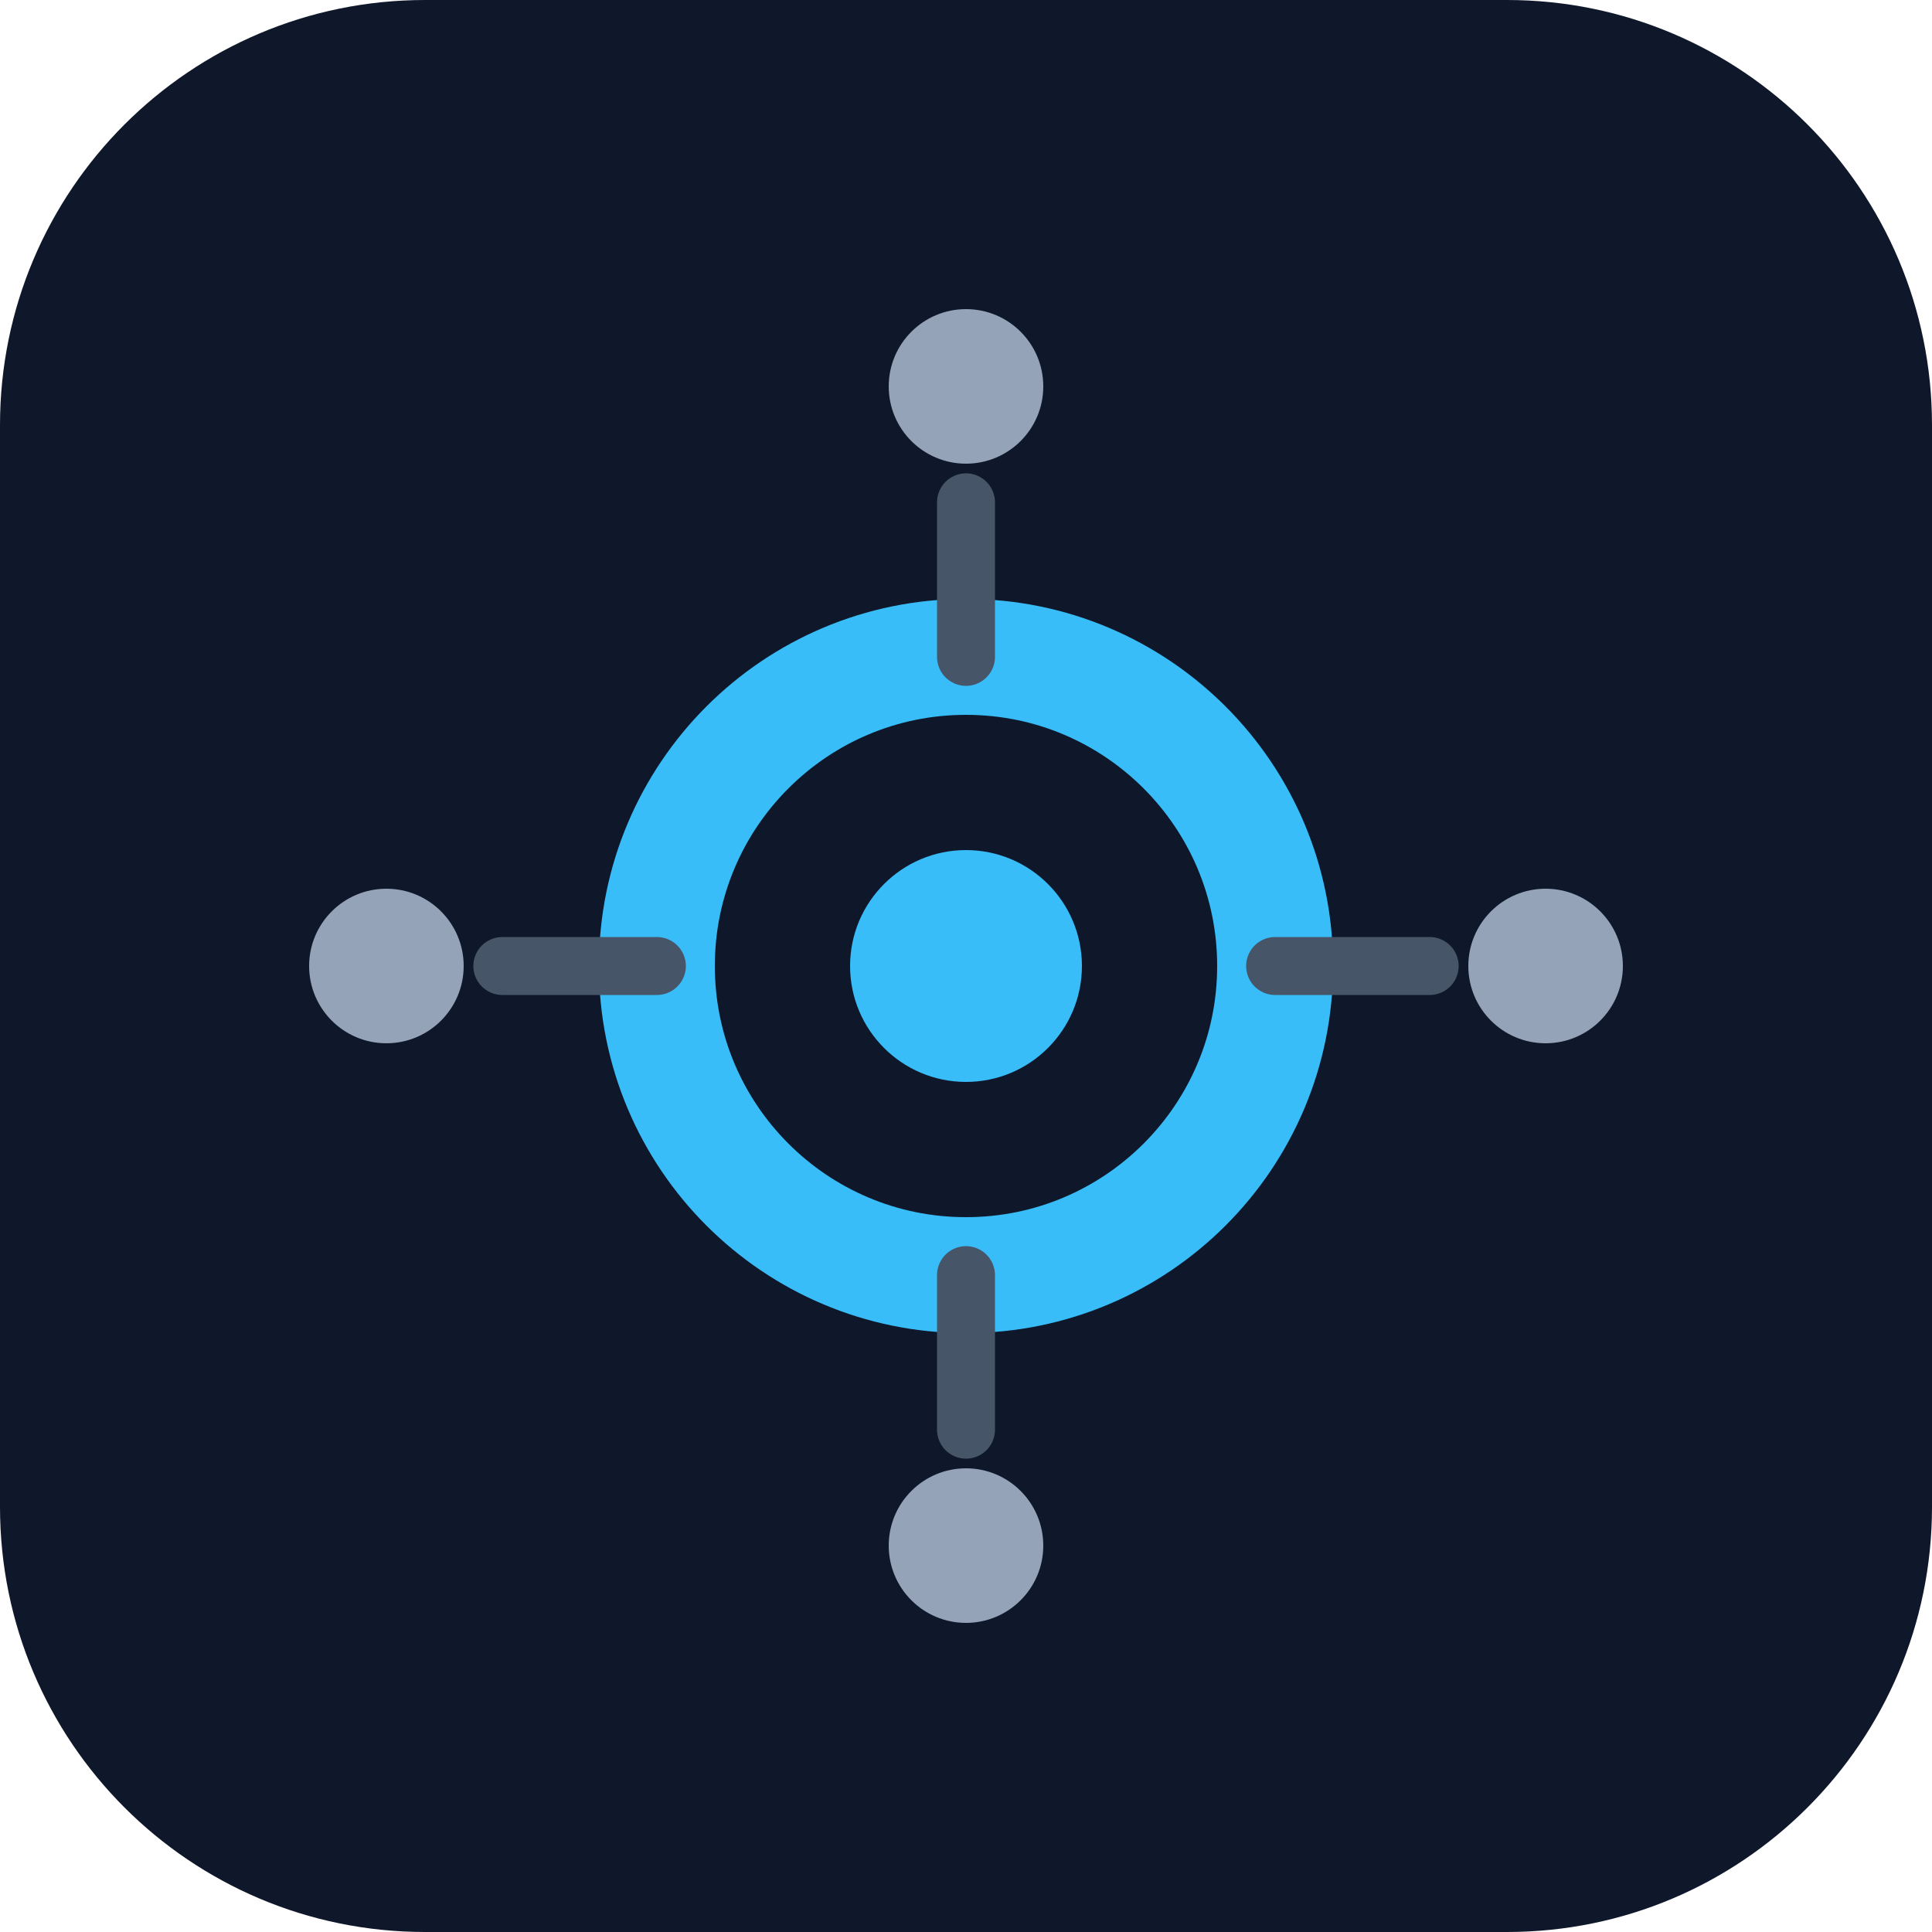
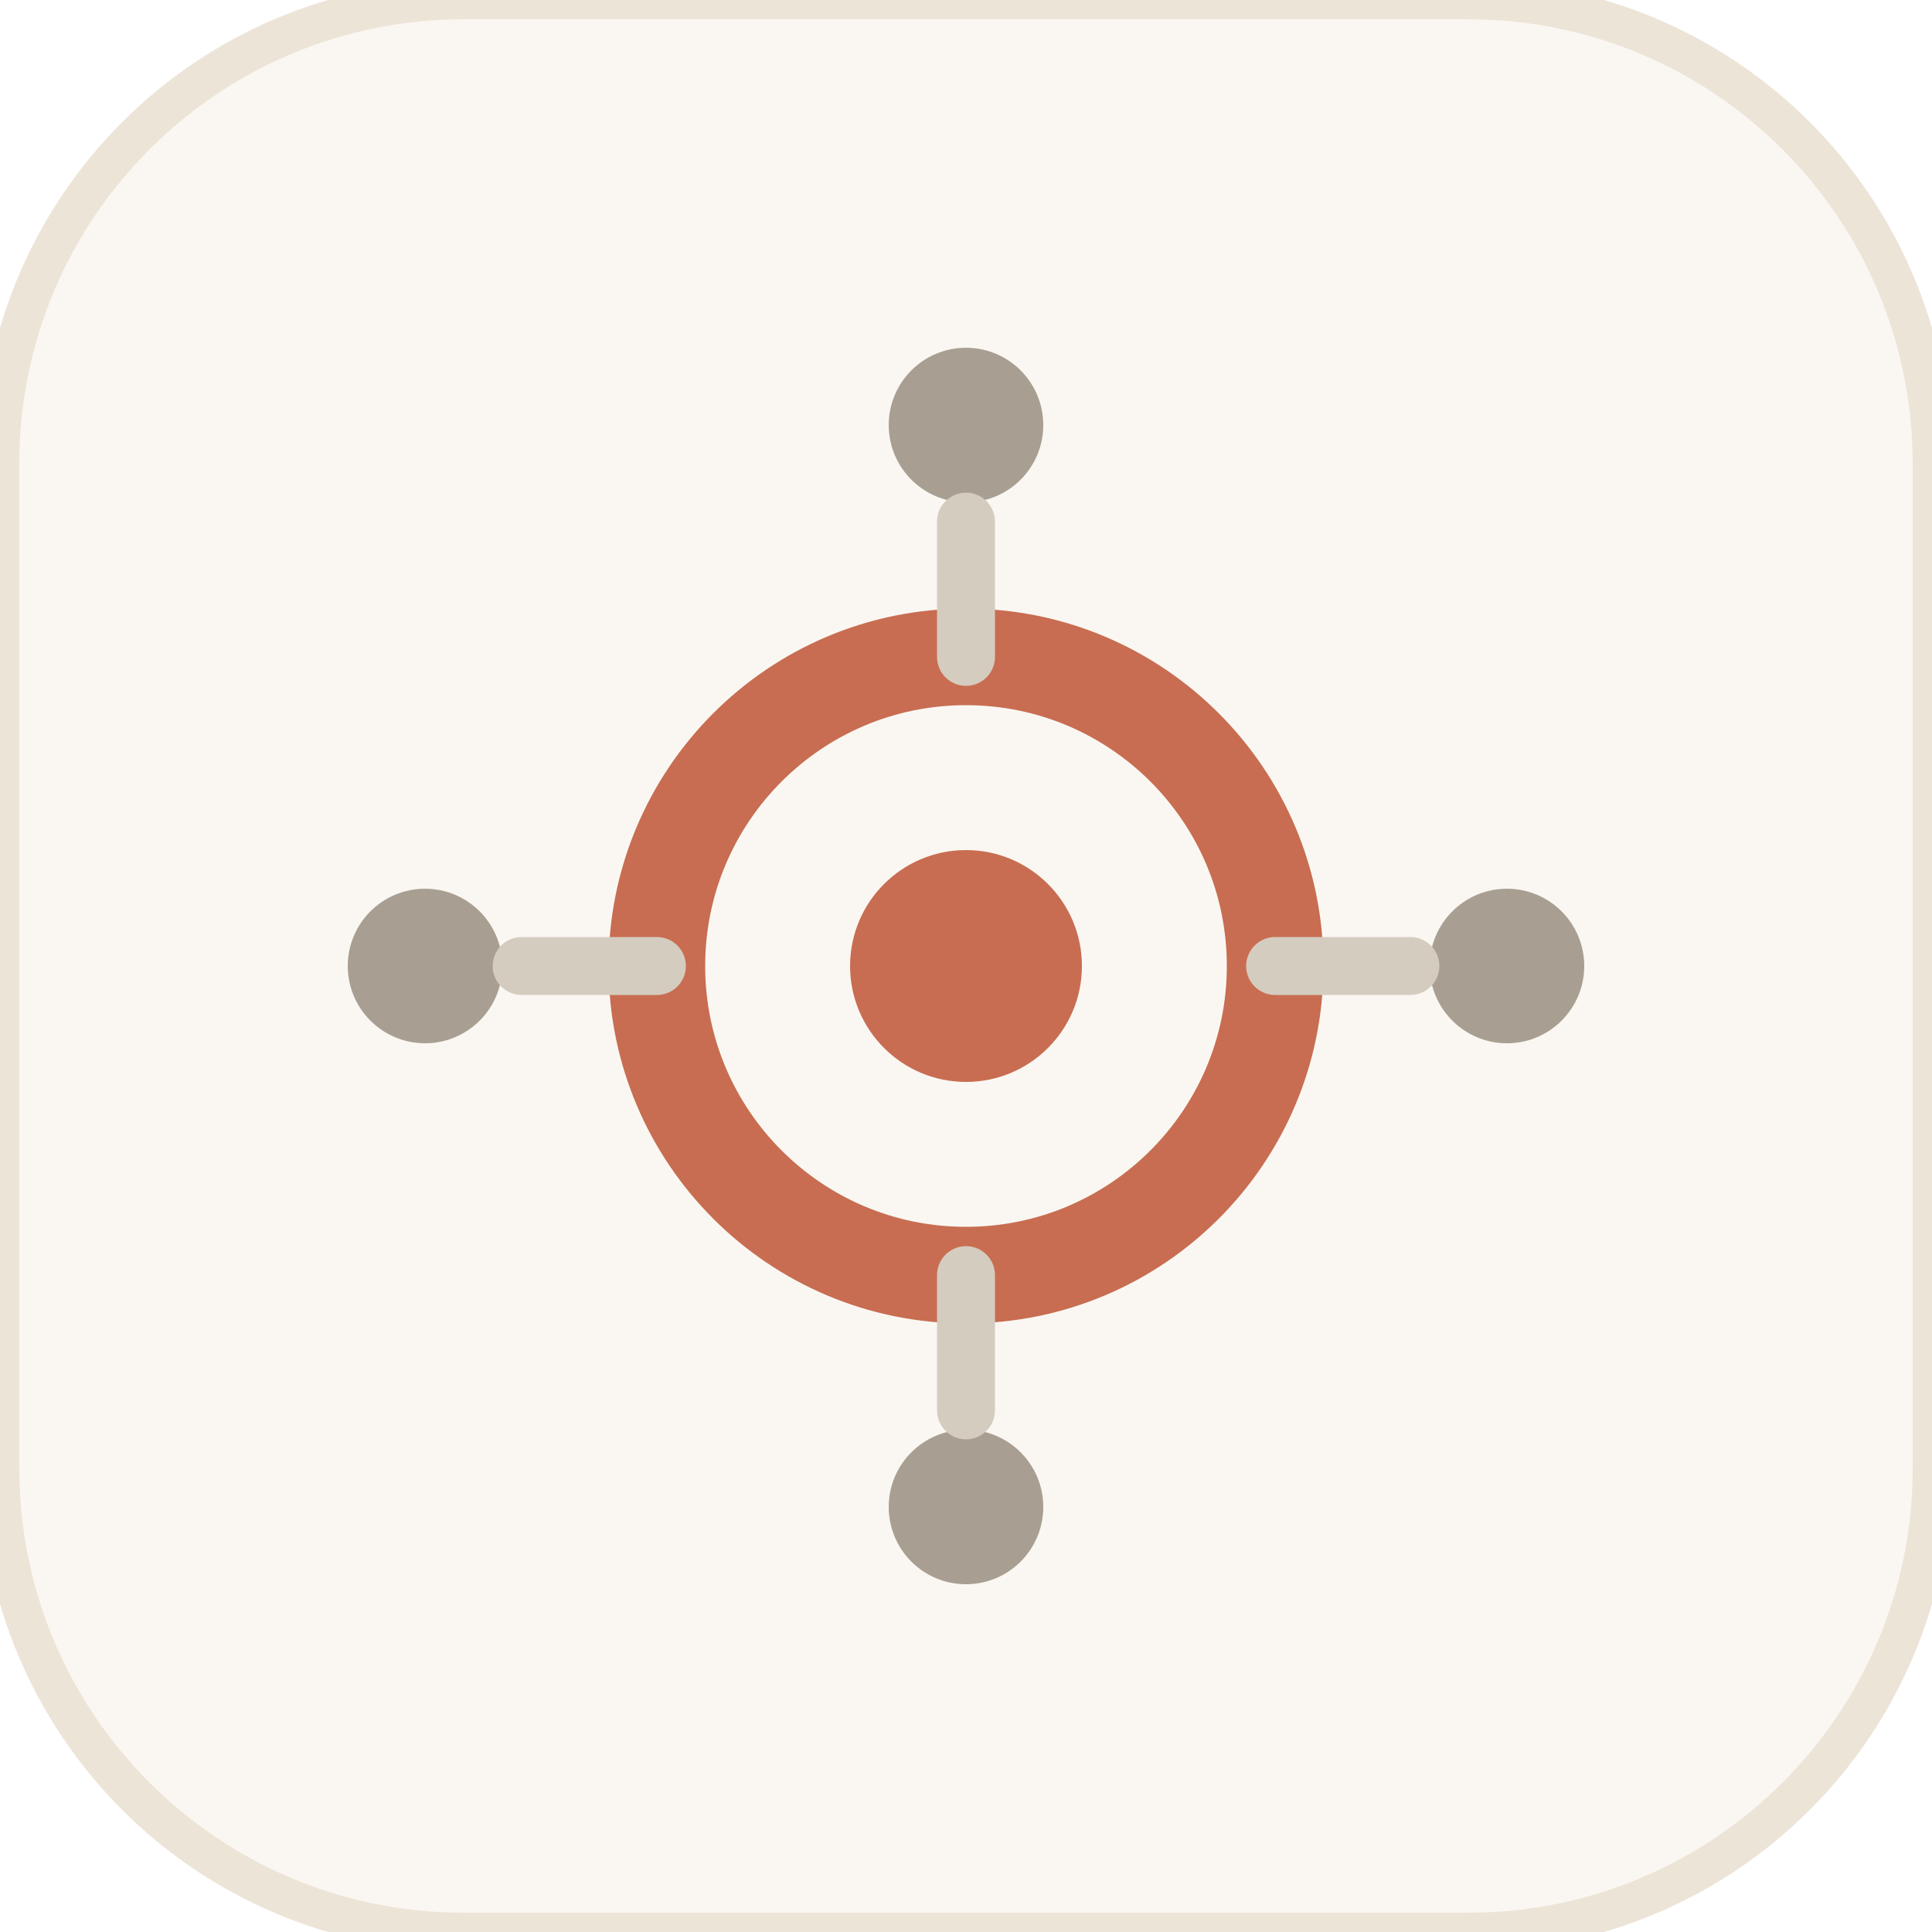
<svg xmlns="http://www.w3.org/2000/svg" viewBox="0 0 100 100" width="100" height="100">
-   <rect width="100" height="100" rx="22" fill="#0f172a" />
-   <circle cx="50" cy="50" r="16" fill="none" stroke="#38bdf8" stroke-width="6" />
-   <circle cx="50" cy="50" r="6" fill="#38bdf8" />
-   <circle cx="50" cy="20" r="4" fill="#94a3b8" />
-   <circle cx="80" cy="50" r="4" fill="#94a3b8" />
-   <circle cx="50" cy="80" r="4" fill="#94a3b8" />
-   <circle cx="20" cy="50" r="4" fill="#94a3b8" />
-   <line x1="50" y1="26" x2="50" y2="34" stroke="#475569" stroke-width="3" stroke-linecap="round" />
-   <line x1="66" y1="50" x2="74" y2="50" stroke="#475569" stroke-width="3" stroke-linecap="round" />
-   <line x1="50" y1="66" x2="50" y2="74" stroke="#475569" stroke-width="3" stroke-linecap="round" />
-   <line x1="26" y1="50" x2="34" y2="50" stroke="#475569" stroke-width="3" stroke-linecap="round" />
+   <rect width="100" height="100" rx="24" fill="#faf7f2" stroke="#ede4d8" stroke-width="2" />
+   <circle cx="50" cy="50" r="16" fill="none" stroke="#c86d51" stroke-width="5" />
+   <circle cx="50" cy="50" r="6" fill="#c86d51" />
+   <circle cx="50" cy="22" r="4" fill="#a89f92" />
+   <circle cx="78" cy="50" r="4" fill="#a89f92" />
+   <circle cx="50" cy="78" r="4" fill="#a89f92" />
+   <circle cx="22" cy="50" r="4" fill="#a89f92" />
+   <line x1="50" y1="27" x2="50" y2="34" stroke="#d5ccc0" stroke-width="3" stroke-linecap="round" />
+   <line x1="66" y1="50" x2="73" y2="50" stroke="#d5ccc0" stroke-width="3" stroke-linecap="round" />
+   <line x1="50" y1="66" x2="50" y2="73" stroke="#d5ccc0" stroke-width="3" stroke-linecap="round" />
+   <line x1="27" y1="50" x2="34" y2="50" stroke="#d5ccc0" stroke-width="3" stroke-linecap="round" />
</svg>
